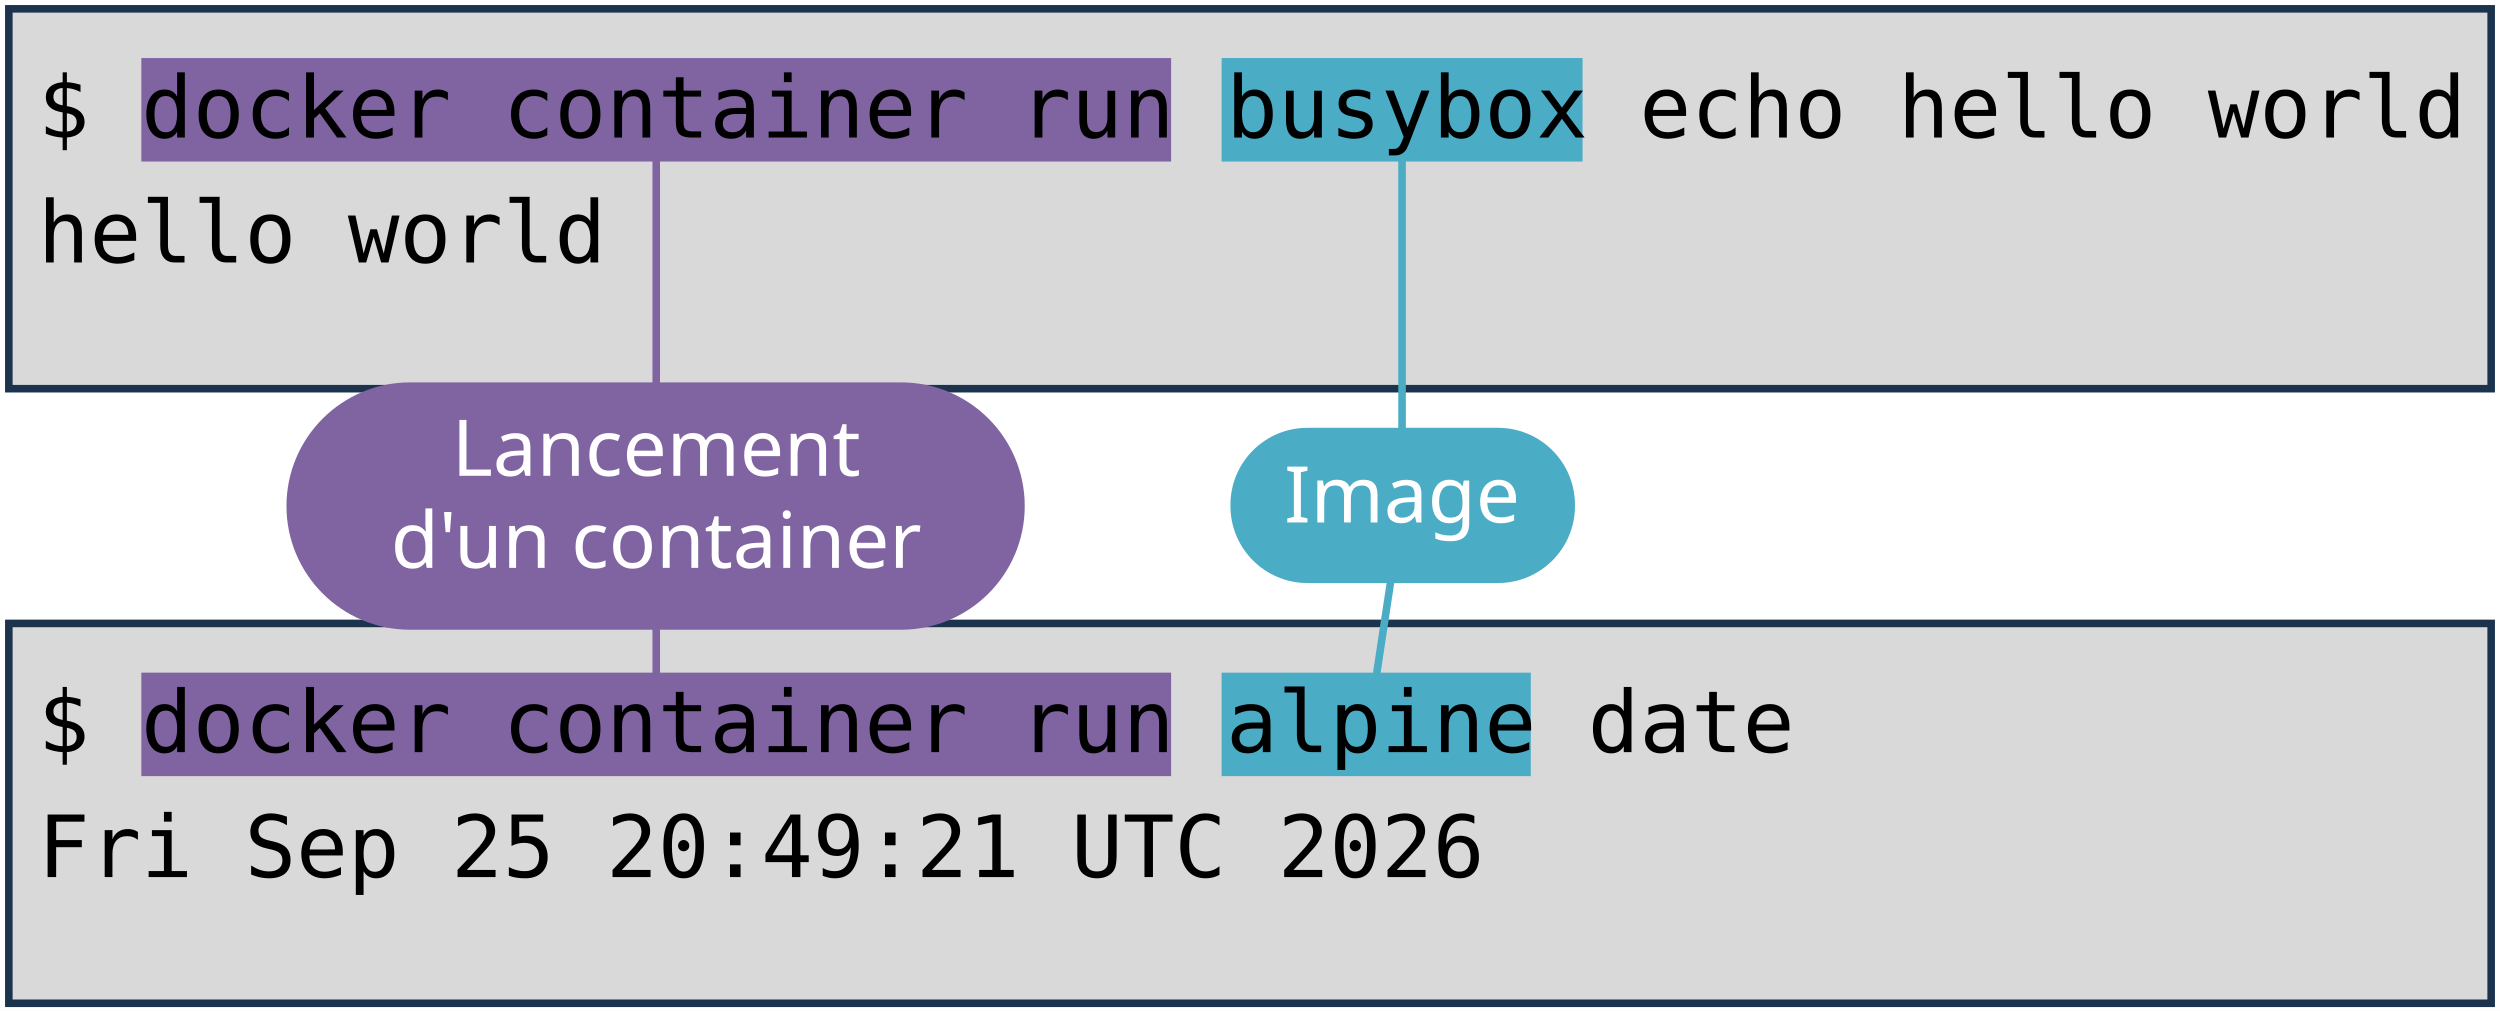
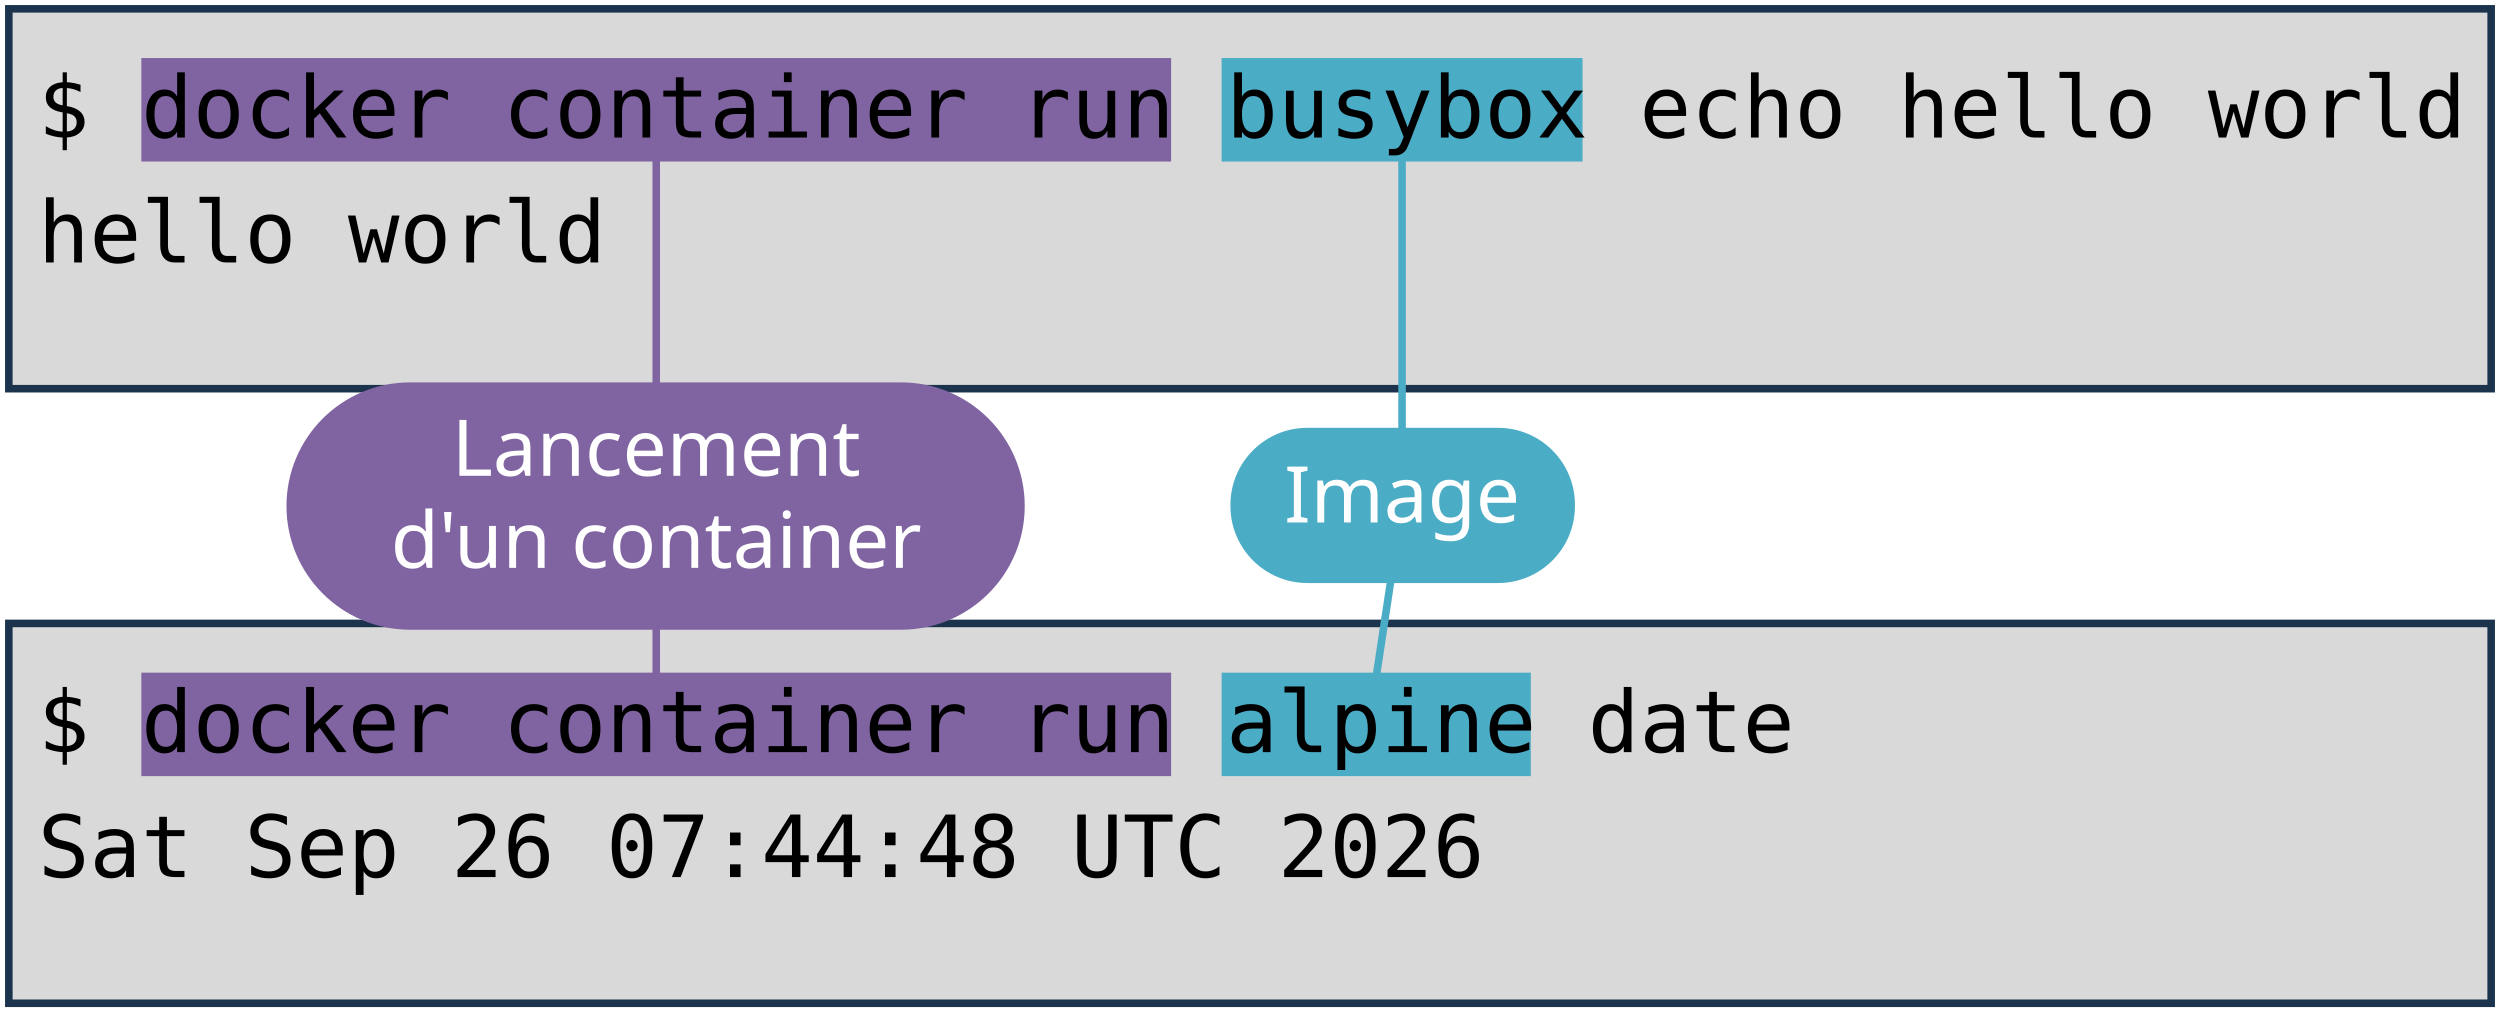
<svg xmlns="http://www.w3.org/2000/svg" viewBox="0 0 1981 801" width="1981" height="801" role="img" aria-label="Deux terminaux : docker container run busybox echo hello world, et docker container run alpine date. Annotations : lancement d'un container, image, commande lancée.">
  <style>
    .code { font-family: "DejaVu Sans Mono", Menlo, Consolas, monospace; font-size: 68px; fill: #000000; }
    .pill { font-family: "Trebuchet MS", "Century Gothic", Verdana, sans-serif; font-size: 62px; text-anchor: middle; }
  </style>
  <rect width="1981" height="801" fill="#FFFFFF" />
  <rect x="7" y="7" width="1967" height="301" fill="#D9D9D9" stroke="#1C334E" stroke-width="6" />
  <rect x="7" y="494" width="1967" height="301" fill="#D9D9D9" stroke="#1C334E" stroke-width="6" />
  <rect x="112" y="46" width="816" height="82" fill="#8064A2" />
  <rect x="112" y="533" width="816" height="82" fill="#8064A2" />
  <rect x="968" y="46" width="286" height="82" fill="#4BACC6" />
  <rect x="968" y="533" width="245" height="82" fill="#4BACC6" />
  <text x="30" y="109" class="code" xml:space="preserve">$ docker container run busybox echo hello world</text>
  <text x="30" y="208" class="code" xml:space="preserve">hello world</text>
  <text x="30" y="596" class="code" xml:space="preserve">$ docker container run alpine date</text>
-   <text x="30" y="695" class="code" xml:space="preserve">Fri Sep 25 20:49:21 UTC 2026</text>
+   <text x="30" y="695" class="code" xml:space="preserve">Sat Sep 26 07:44:48 UTC 2026</text>
  <path d="M 520 401 L 520 128" stroke="#8064A2" stroke-width="6" fill="none" stroke-linecap="round" />
  <path d="M 520 401 L 520 533" stroke="#8064A2" stroke-width="6" fill="none" stroke-linecap="round" />
  <rect x="227" y="303" width="585" height="196" rx="98" fill="#8064A2" />
  <text x="520" y="377" class="pill" fill="#FFFFFF">Lancement</text>
  <text x="520" y="450" class="pill" fill="#FFFFFF">d'un container</text>
  <path d="M 1111 401 L 1111 128" stroke="#4BACC6" stroke-width="6" fill="none" stroke-linecap="round" />
  <path d="M 1111 401 L 1091 533" stroke="#4BACC6" stroke-width="6" fill="none" stroke-linecap="round" />
  <rect x="975" y="339" width="273" height="123" rx="61" fill="#4BACC6" />
  <text x="1111" y="414" class="pill" fill="#FFFFFF">Image</text>
</svg>
